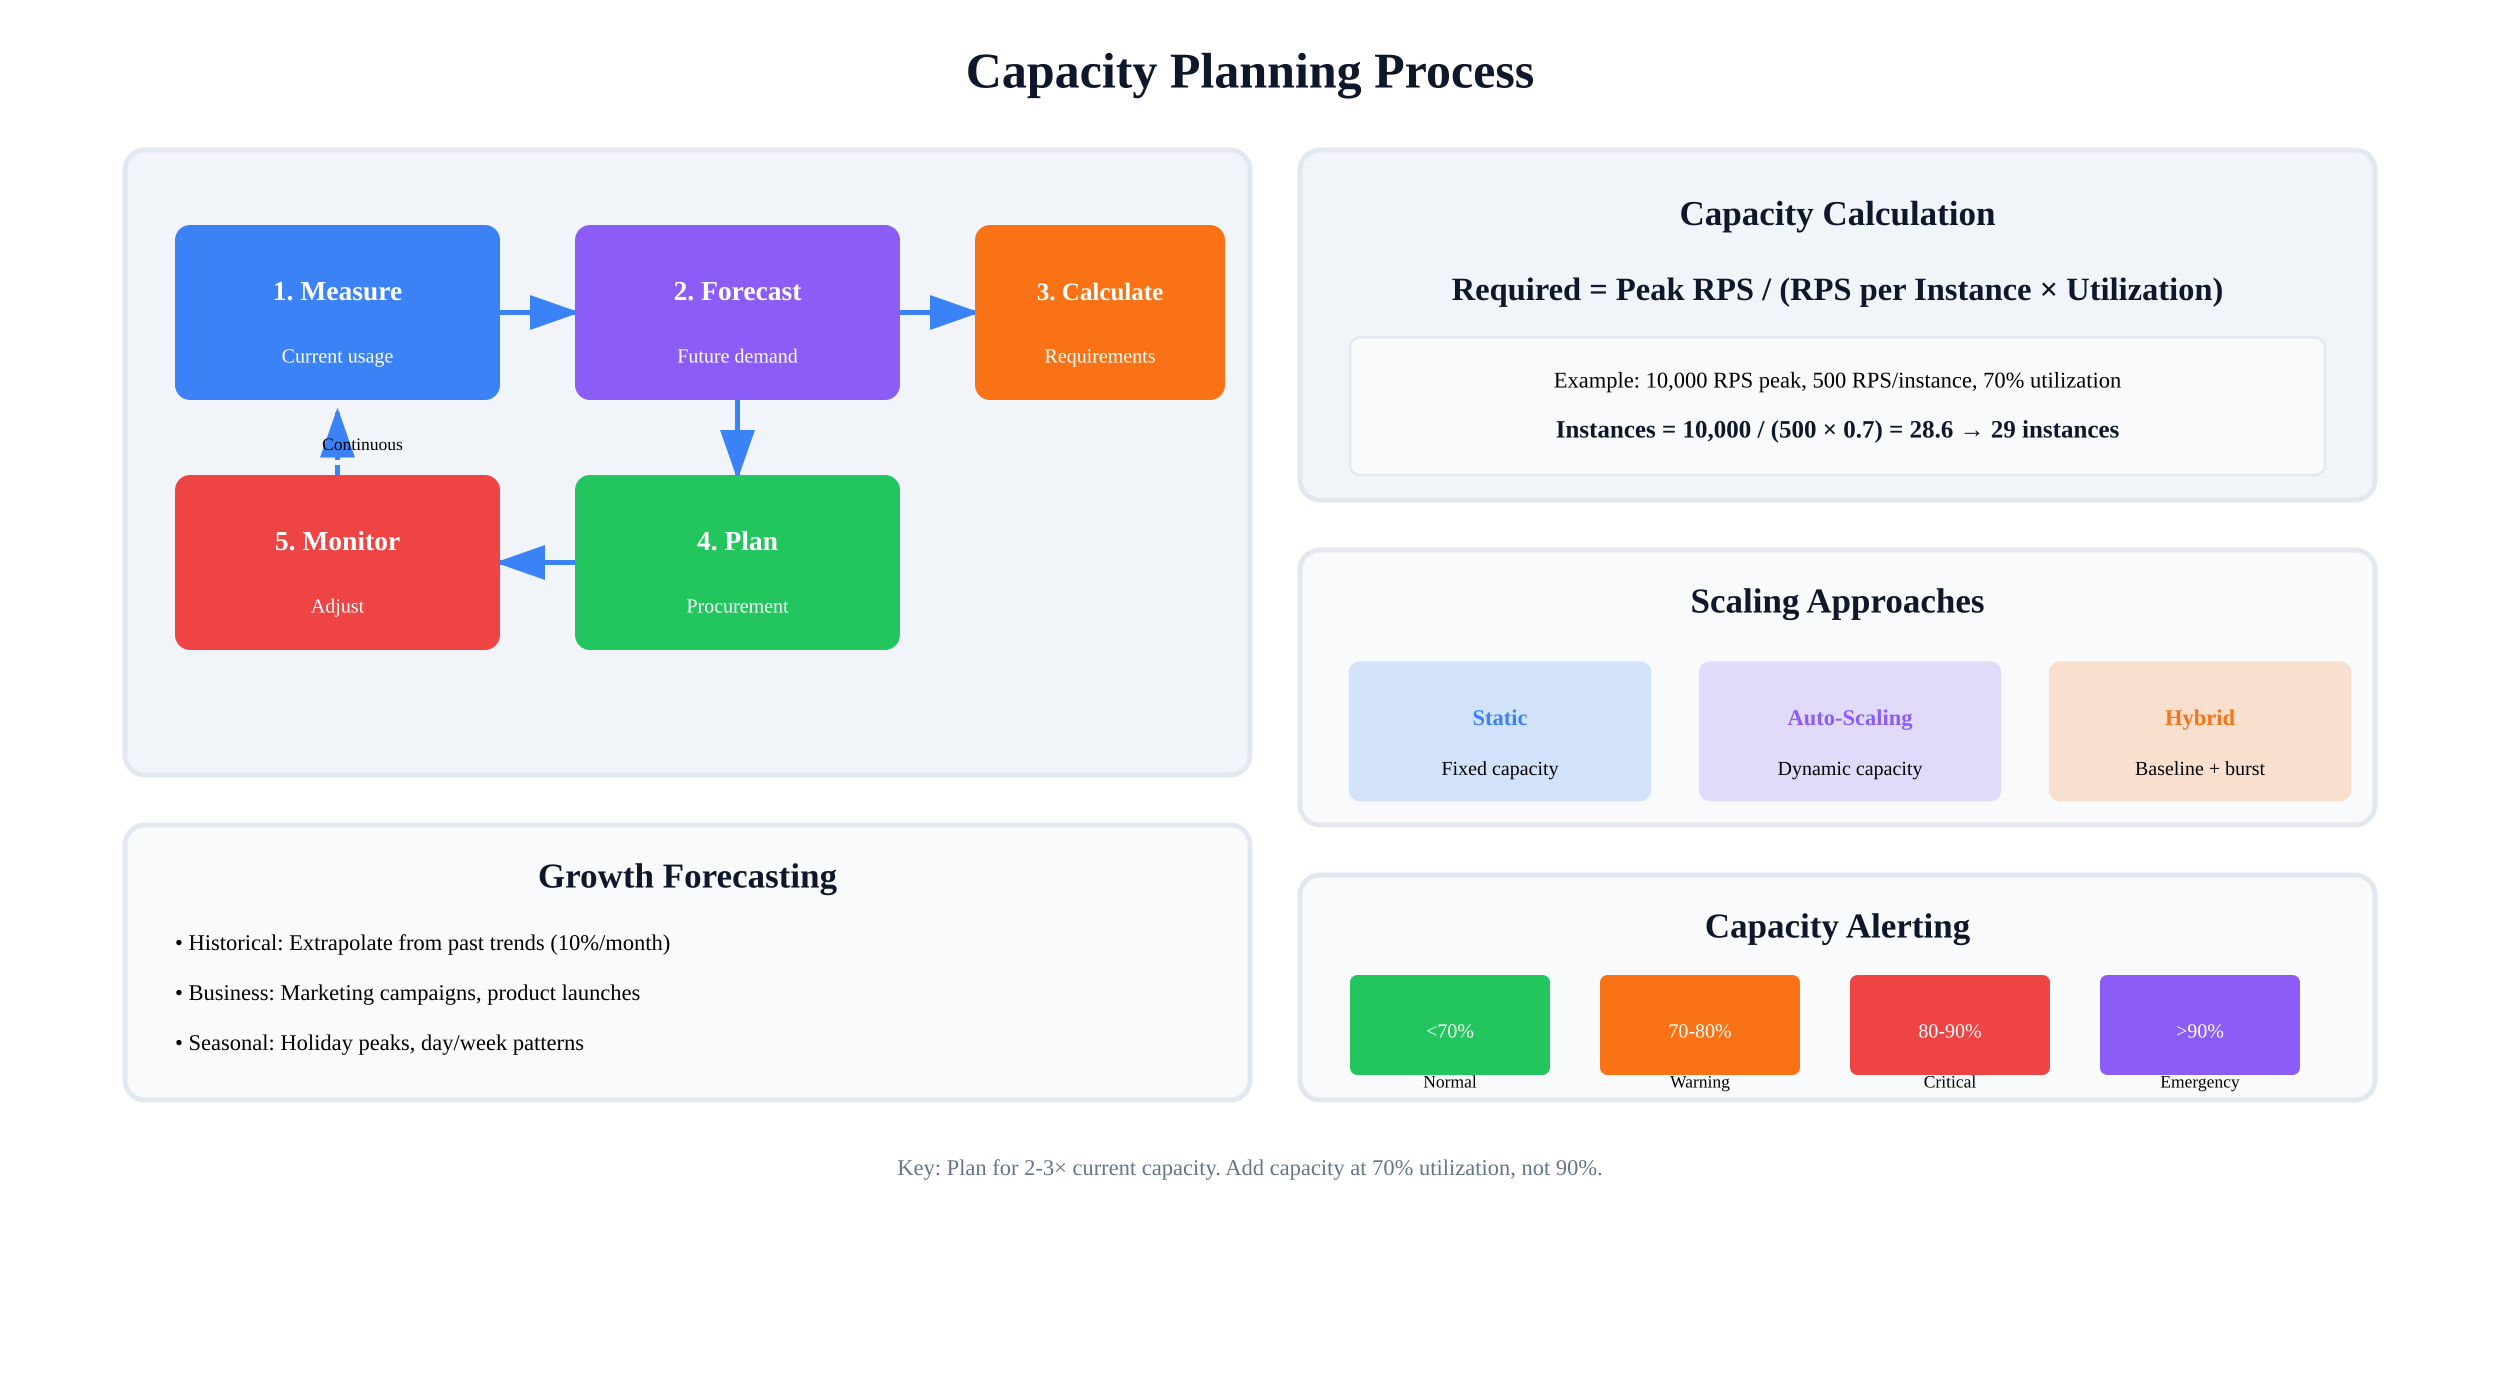
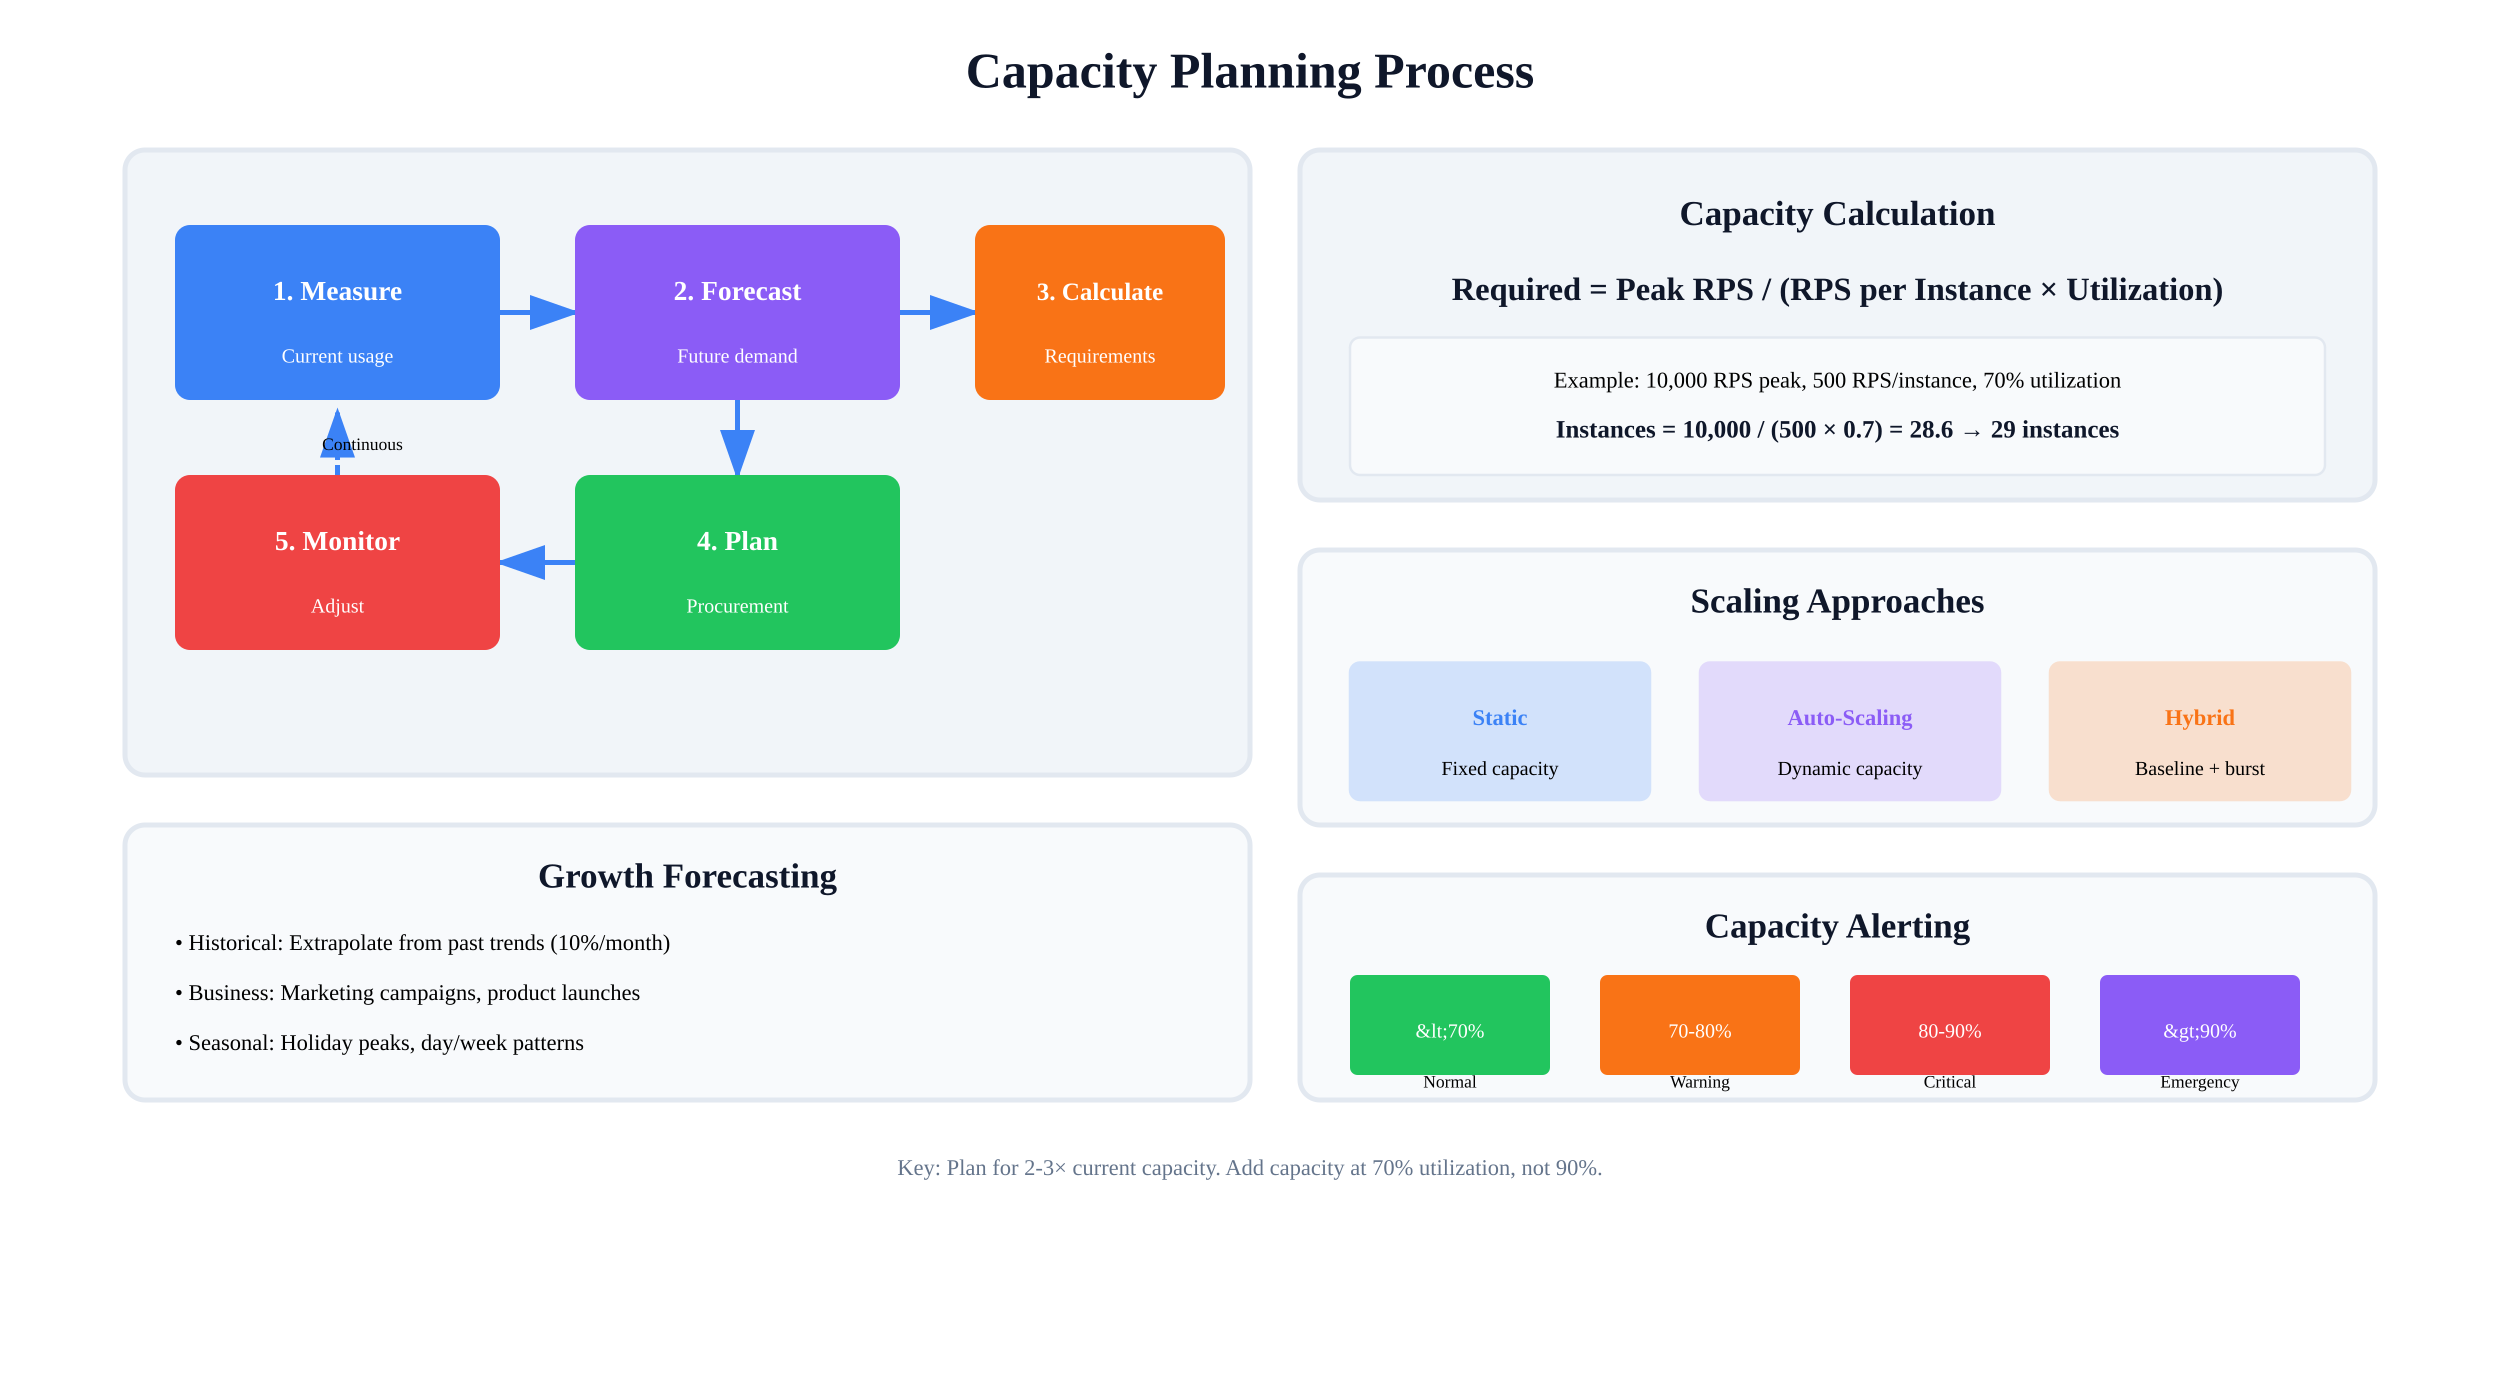
<svg xmlns="http://www.w3.org/2000/svg" viewBox="0 0 1000 550">
  <defs>
    <marker id="capArrow" markerWidth="10" markerHeight="7" refX="9" refY="3.5" orient="auto">
-       <polygon points="0 0, 10 3.5, 0 7" fill="var(--border-accent, #3b82f6)" />
+       <polygon points="0 0, 10 3.5, 0 7" fill="#3b82f6" />
    </marker>
  </defs>
-   <rect width="1000" height="550" fill="var(--bg-primary, #ffffff)" />
+   <rect width="1000" height="550" fill="#ffffff" />
  <text x="500" y="35" text-anchor="middle" font-size="20" font-weight="bold" fill="var(--text-primary, #0f172a">Capacity Planning Process</text>
-   <rect x="50" y="60" width="450" height="250" rx="8" fill="var(--bg-panel, #f1f5f9)" stroke="var(--border-primary, #e2e8f0)" stroke-width="2" />
-   <rect x="70" y="90" width="130" height="70" rx="6" fill="var(--bg-blue, #3b82f6)" />
-   <text x="135" y="120" text-anchor="middle" font-size="11" font-weight="bold" fill="var(--text-inverse, #ffffff)">1. Measure</text>
+   <rect x="50" y="60" width="450" height="250" rx="8" fill="#f1f5f9" stroke="#e2e8f0" stroke-width="2" />
+   <rect x="70" y="90" width="130" height="70" rx="6" fill="#3b82f6" />
+   <text x="135" y="120" text-anchor="middle" font-size="11" font-weight="bold" fill="#ffffff">1. Measure</text>
  <text x="135" y="145" text-anchor="middle" font-size="8" fill="var(--text-inverse, #ffffff">Current usage</text>
-   <line x1="200" y1="125" x2="230" y2="125" stroke="var(--border-accent, #3b82f6)" stroke-width="2" marker-end="url(#capArrow)" />
-   <rect x="230" y="90" width="130" height="70" rx="6" fill="var(--bg-purple, #8b5cf6)" />
-   <text x="295" y="120" text-anchor="middle" font-size="11" font-weight="bold" fill="var(--text-inverse, #ffffff)">2. Forecast</text>
+   <line x1="200" y1="125" x2="230" y2="125" stroke="#3b82f6" stroke-width="2" marker-end="url(#capArrow)" />
+   <rect x="230" y="90" width="130" height="70" rx="6" fill="#8b5cf6" />
+   <text x="295" y="120" text-anchor="middle" font-size="11" font-weight="bold" fill="#ffffff">2. Forecast</text>
  <text x="295" y="145" text-anchor="middle" font-size="8" fill="var(--text-inverse, #ffffff">Future demand</text>
-   <line x1="360" y1="125" x2="390" y2="125" stroke="var(--border-accent, #3b82f6)" stroke-width="2" marker-end="url(#capArrow)" />
-   <rect x="390" y="90" width="100" height="70" rx="6" fill="var(--bg-orange, #f97316)" />
-   <text x="440" y="120" text-anchor="middle" font-size="10" font-weight="bold" fill="var(--text-inverse, #ffffff)">3. Calculate</text>
+   <line x1="360" y1="125" x2="390" y2="125" stroke="#3b82f6" stroke-width="2" marker-end="url(#capArrow)" />
+   <rect x="390" y="90" width="100" height="70" rx="6" fill="#f97316" />
+   <text x="440" y="120" text-anchor="middle" font-size="10" font-weight="bold" fill="#ffffff">3. Calculate</text>
  <text x="440" y="145" text-anchor="middle" font-size="8" fill="var(--text-inverse, #ffffff">Requirements</text>
-   <line x1="295" y1="160" x2="295" y2="190" stroke="var(--border-accent, #3b82f6)" stroke-width="2" marker-end="url(#capArrow)" />
-   <rect x="230" y="190" width="130" height="70" rx="6" fill="var(--bg-green, #22c55e)" />
-   <text x="295" y="220" text-anchor="middle" font-size="11" font-weight="bold" fill="var(--text-inverse, #ffffff)">4. Plan</text>
+   <line x1="295" y1="160" x2="295" y2="190" stroke="#3b82f6" stroke-width="2" marker-end="url(#capArrow)" />
+   <rect x="230" y="190" width="130" height="70" rx="6" fill="#22c55e" />
+   <text x="295" y="220" text-anchor="middle" font-size="11" font-weight="bold" fill="#ffffff">4. Plan</text>
  <text x="295" y="245" text-anchor="middle" font-size="8" fill="var(--text-inverse, #ffffff">Procurement</text>
-   <line x1="230" y1="225" x2="200" y2="225" stroke="var(--border-accent, #3b82f6)" stroke-width="2" marker-end="url(#capArrow)" />
-   <rect x="70" y="190" width="130" height="70" rx="6" fill="var(--bg-red, #ef4444)" />
-   <text x="135" y="220" text-anchor="middle" font-size="11" font-weight="bold" fill="var(--text-inverse, #ffffff)">5. Monitor</text>
+   <line x1="230" y1="225" x2="200" y2="225" stroke="#3b82f6" stroke-width="2" marker-end="url(#capArrow)" />
+   <rect x="70" y="190" width="130" height="70" rx="6" fill="#ef4444" />
+   <text x="135" y="220" text-anchor="middle" font-size="11" font-weight="bold" fill="#ffffff">5. Monitor</text>
  <text x="135" y="245" text-anchor="middle" font-size="8" fill="var(--text-inverse, #ffffff">Adjust</text>
-   <path d="M 135 190 L 135 165" stroke="var(--border-accent, #3b82f6)" stroke-width="2" stroke-dasharray="4,2" marker-end="url(#capArrow)" />
+   <path d="M 135 190 L 135 165" stroke="#3b82f6" stroke-width="2" stroke-dasharray="4,2" marker-end="url(#capArrow)" />
  <text x="145" y="180" text-anchor="middle" font-size="7" fill="var(--text-secondary, #47556ird">Continuous</text>
-   <rect x="520" y="60" width="430" height="140" rx="8" fill="var(--bg-panel, #f1f5f9)" stroke="var(--border-primary, #e2e8f0)" stroke-width="2" />
+   <rect x="520" y="60" width="430" height="140" rx="8" fill="#f1f5f9" stroke="#e2e8f0" stroke-width="2" />
  <text x="735" y="90" text-anchor="middle" font-size="14" font-weight="bold" fill="var(--text-primary, #0f172a">Capacity Calculation</text>
  <text x="735" y="120" text-anchor="middle" font-size="13" fill="var(--text-primary, #0f172a" font-weight="bold">Required = Peak RPS / (RPS per Instance × Utilization)</text>
-   <rect x="540" y="135" width="390" height="55" rx="4" fill="var(--bg-secondary, #f8fafc)" stroke="var(--border-primary, #e2e8f0)" stroke-width="1" />
+   <rect x="540" y="135" width="390" height="55" rx="4" fill="#f8fafc" stroke="#e2e8f0" stroke-width="1" />
  <text x="735" y="155" text-anchor="middle" font-size="9" fill="var(--text-secondary, #47556ird">Example: 10,000 RPS peak, 500 RPS/instance, 70% utilization</text>
  <text x="735" y="175" text-anchor="middle" font-size="10" fill="var(--text-primary, #0f172a" font-weight="bold">Instances = 10,000 / (500 × 0.7) = 28.6 → 29 instances</text>
-   <rect x="50" y="330" width="450" height="110" rx="8" fill="var(--bg-secondary, #f8fafc)" stroke="var(--border-primary, #e2e8f0)" stroke-width="2" />
+   <rect x="50" y="330" width="450" height="110" rx="8" fill="#f8fafc" stroke="#e2e8f0" stroke-width="2" />
  <text x="275" y="355" text-anchor="middle" font-size="14" font-weight="bold" fill="var(--text-primary, #0f172a">Growth Forecasting</text>
  <text x="70" y="380" font-size="9" fill="var(--text-secondary, #47556ird">• Historical: Extrapolate from past trends (10%/month)</text>
  <text x="70" y="400" font-size="9" fill="var(--text-secondary, #47556ird">• Business: Marketing campaigns, product launches</text>
  <text x="70" y="420" font-size="9" fill="var(--text-secondary, #47556ird">• Seasonal: Holiday peaks, day/week patterns</text>
-   <rect x="520" y="220" width="430" height="110" rx="8" fill="var(--bg-secondary, #f8fafc)" stroke="var(--border-primary, #e2e8f0)" stroke-width="2" />
+   <rect x="520" y="220" width="430" height="110" rx="8" fill="#f8fafc" stroke="#e2e8f0" stroke-width="2" />
  <text x="735" y="245" text-anchor="middle" font-size="14" font-weight="bold" fill="var(--text-primary, #0f172a">Scaling Approaches</text>
-   <rect x="540" y="265" width="120" height="55" rx="4" fill="var(--bg-blue, #3b82f6)" opacity="0.2" stroke="var(--border-blue, #3b82f6)" stroke-width="1" />
-   <text x="600" y="290" text-anchor="middle" font-size="9" font-weight="bold" fill="var(--border-blue, #3b82f6)">Static</text>
+   <rect x="540" y="265" width="120" height="55" rx="4" fill="#3b82f6" opacity="0.2" stroke="#3b82f6" stroke-width="1" />
+   <text x="600" y="290" text-anchor="middle" font-size="9" font-weight="bold" fill="#3b82f6">Static</text>
  <text x="600" y="310" text-anchor="middle" font-size="8" fill="var(--text-secondary, #47556ird">Fixed capacity</text>
-   <rect x="680" y="265" width="120" height="55" rx="4" fill="var(--bg-purple, #8b5cf6)" opacity="0.2" stroke="var(--border-purple, #8b5cf6)" stroke-width="1" />
-   <text x="740" y="290" text-anchor="middle" font-size="9" font-weight="bold" fill="var(--border-purple, #8b5cf6)">Auto-Scaling</text>
+   <rect x="680" y="265" width="120" height="55" rx="4" fill="#8b5cf6" opacity="0.2" stroke="#8b5cf6" stroke-width="1" />
+   <text x="740" y="290" text-anchor="middle" font-size="9" font-weight="bold" fill="#8b5cf6">Auto-Scaling</text>
  <text x="740" y="310" text-anchor="middle" font-size="8" fill="var(--text-secondary, #47556ird">Dynamic capacity</text>
-   <rect x="820" y="265" width="120" height="55" rx="4" fill="var(--bg-orange, #f97316)" opacity="0.2" stroke="var(--border-orange, #f97316)" stroke-width="1" />
-   <text x="880" y="290" text-anchor="middle" font-size="9" font-weight="bold" fill="var(--border-orange, #f97316)">Hybrid</text>
+   <rect x="820" y="265" width="120" height="55" rx="4" fill="#f97316" opacity="0.2" stroke="#f97316" stroke-width="1" />
+   <text x="880" y="290" text-anchor="middle" font-size="9" font-weight="bold" fill="#f97316">Hybrid</text>
  <text x="880" y="310" text-anchor="middle" font-size="8" fill="var(--text-secondary, #47556ird">Baseline + burst</text>
-   <rect x="520" y="350" width="430" height="90" rx="8" fill="var(--bg-secondary, #f8fafc)" stroke="var(--border-primary, #e2e8f0)" stroke-width="2" />
+   <rect x="520" y="350" width="430" height="90" rx="8" fill="#f8fafc" stroke="#e2e8f0" stroke-width="2" />
  <text x="735" y="375" text-anchor="middle" font-size="14" font-weight="bold" fill="var(--text-primary, #0f172a">Capacity Alerting</text>
-   <rect x="540" y="390" width="80" height="40" rx="3" fill="var(--bg-green, #22c55e)" />
-   <text x="580" y="415" text-anchor="middle" font-size="8" fill="var(--text-inverse, #ffffff)">&lt;70%</text>
+   <rect x="540" y="390" width="80" height="40" rx="3" fill="#22c55e" />
+   <text x="580" y="415" text-anchor="middle" font-size="8" fill="#ffffff">&amp;lt;70%</text>
  <text x="580" y="435" text-anchor="middle" font-size="7" fill="var(--text-secondary, #47556ird">Normal</text>
-   <rect x="640" y="390" width="80" height="40" rx="3" fill="var(--bg-orange, #f97316)" />
-   <text x="680" y="415" text-anchor="middle" font-size="8" fill="var(--text-inverse, #ffffff)">70-80%</text>
+   <rect x="640" y="390" width="80" height="40" rx="3" fill="#f97316" />
+   <text x="680" y="415" text-anchor="middle" font-size="8" fill="#ffffff">70-80%</text>
  <text x="680" y="435" text-anchor="middle" font-size="7" fill="var(--text-secondary, #47556ird">Warning</text>
-   <rect x="740" y="390" width="80" height="40" rx="3" fill="var(--bg-red, #ef4444)" />
-   <text x="780" y="415" text-anchor="middle" font-size="8" fill="var(--text-inverse, #ffffff)">80-90%</text>
+   <rect x="740" y="390" width="80" height="40" rx="3" fill="#ef4444" />
+   <text x="780" y="415" text-anchor="middle" font-size="8" fill="#ffffff">80-90%</text>
  <text x="780" y="435" text-anchor="middle" font-size="7" fill="var(--text-secondary, #47556ird">Critical</text>
-   <rect x="840" y="390" width="80" height="40" rx="3" fill="var(--bg-purple, #8b5cf6)" />
-   <text x="880" y="415" text-anchor="middle" font-size="8" fill="var(--text-inverse, #ffffff)">&gt;90%</text>
+   <rect x="840" y="390" width="80" height="40" rx="3" fill="#8b5cf6" />
+   <text x="880" y="415" text-anchor="middle" font-size="8" fill="#ffffff">&amp;gt;90%</text>
  <text x="880" y="435" text-anchor="middle" font-size="7" fill="var(--text-secondary, #47556ird">Emergency</text>
  <text x="500" y="470" text-anchor="middle" font-size="9" fill="var(--text-muted, #64748b">Key: Plan for 2-3× current capacity. Add capacity at 70% utilization, not 90%.</text>
</svg>
